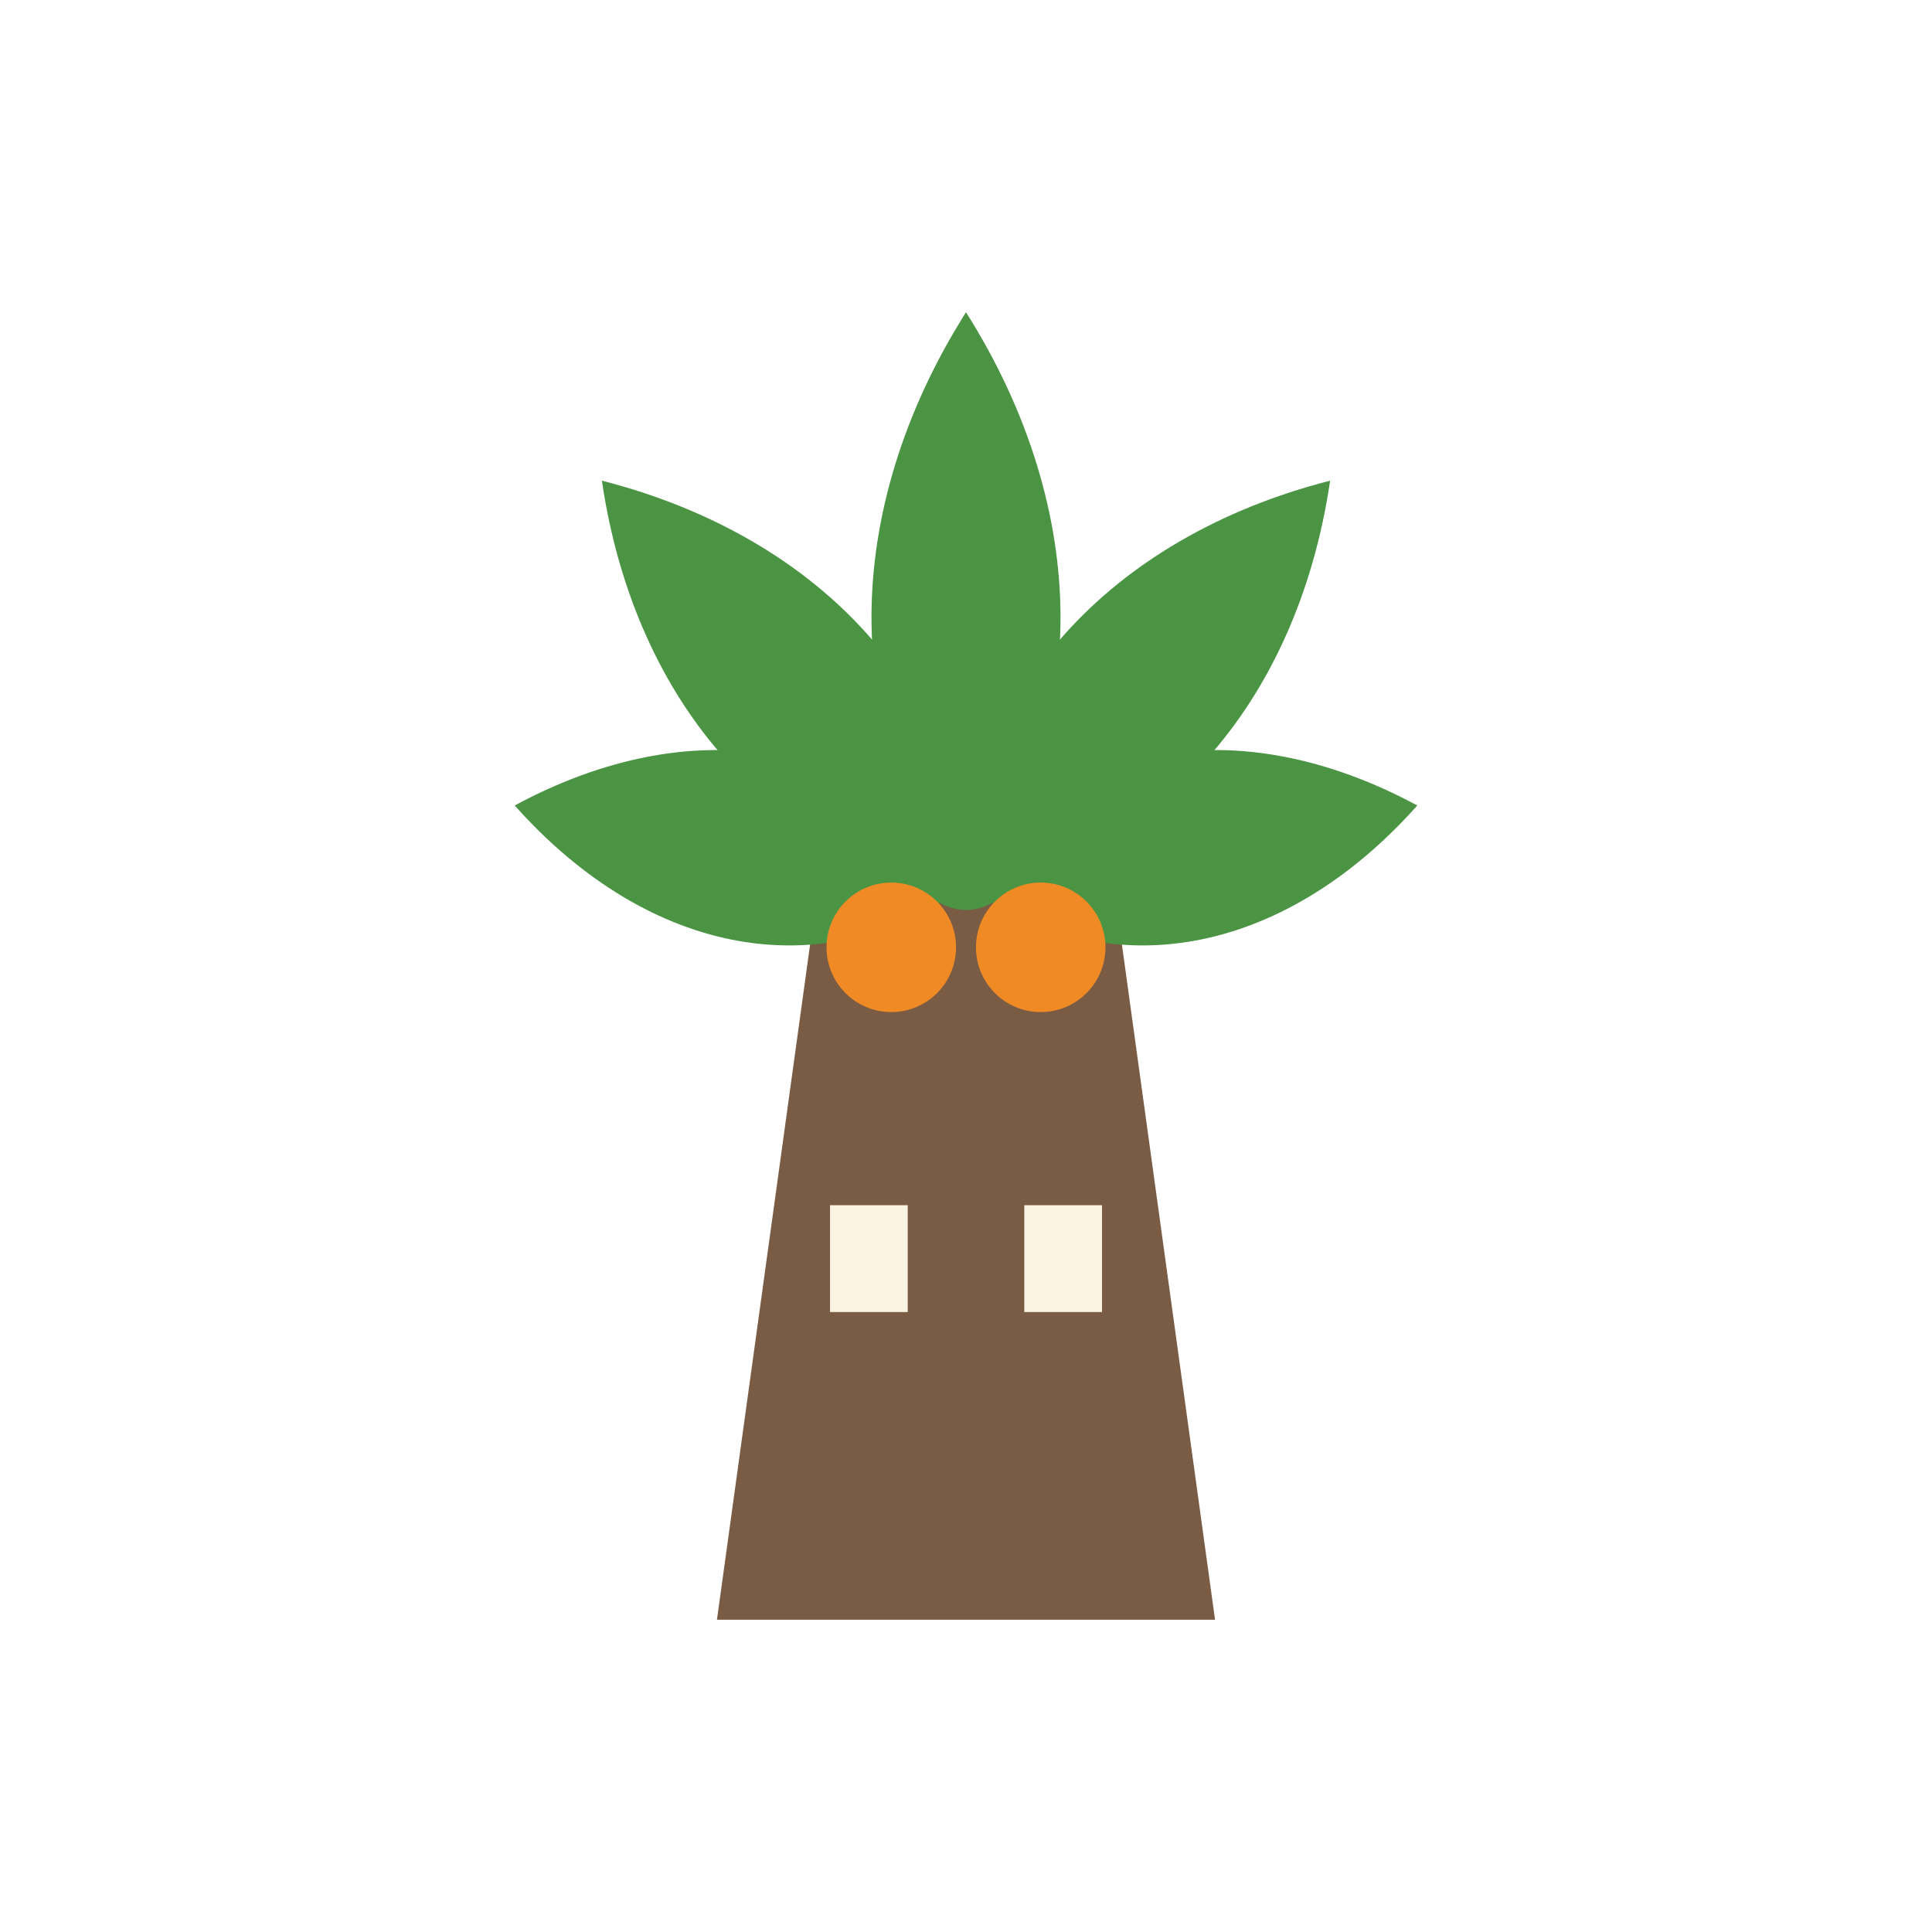
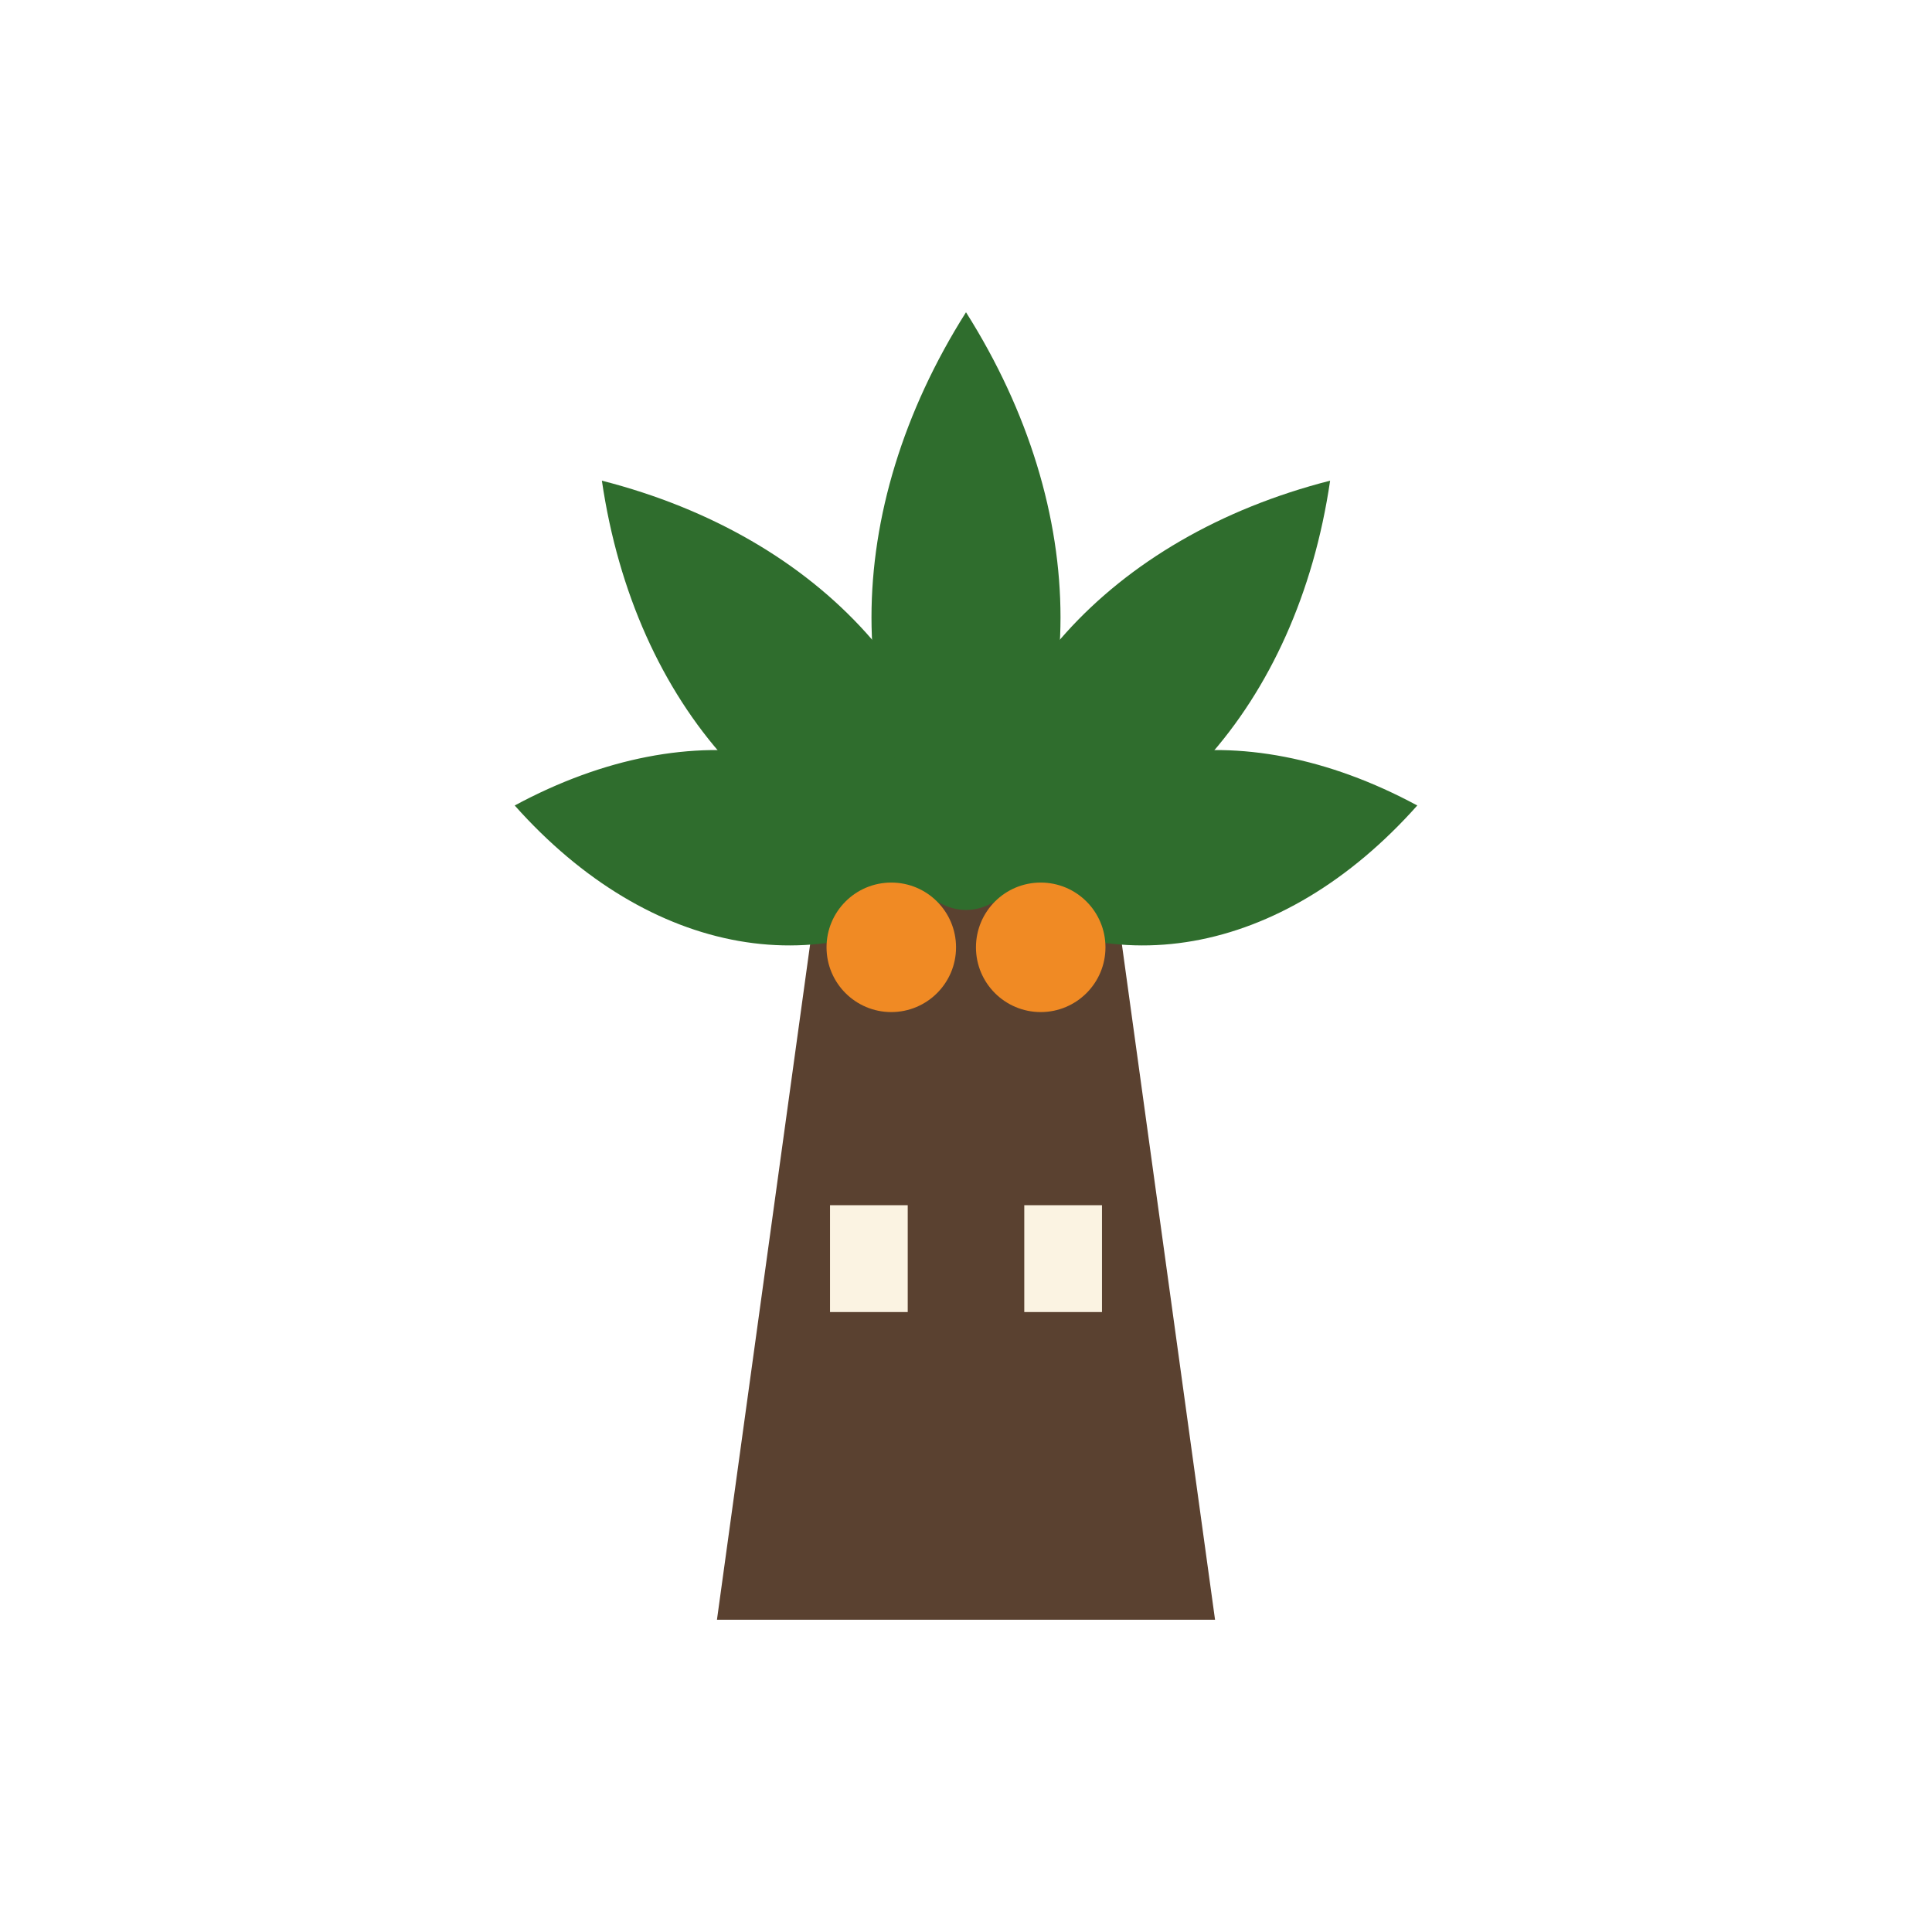
<svg xmlns="http://www.w3.org/2000/svg" width="1024" height="1024" viewBox="0 0 1024 1024">
  <g transform="translate(89.6 79.7) scale(6.6)">
-     <path d="M52 60H76L84 118H44Z" fill="#7a5b44" />
-     <ellipse cx="64" cy="53.5" rx="5.5" ry="7.5" fill="#4a9443" />
-     <path d="M0 0C-11 -12 -11 -30 0 -46C11 -30 11 -12 0 0Z" transform="translate(64 59) rotate(-80) scale(.92 0.8)" fill="#4a9443" />
-     <path d="M0 0C-11 -12 -11 -30 0 -46C11 -30 11 -12 0 0Z" transform="translate(64 59) rotate(-42) scale(.92 0.95)" fill="#4a9443" />
-     <path d="M0 0C-11 -12 -11 -30 0 -46C11 -30 11 -12 0 0Z" transform="translate(64 59) rotate(0) scale(.92 1)" fill="#4a9443" />
-     <path d="M0 0C-11 -12 -11 -30 0 -46C11 -30 11 -12 0 0Z" transform="translate(64 59) rotate(42) scale(.92 0.95)" fill="#4a9443" />
-     <path d="M0 0C-11 -12 -11 -30 0 -46C11 -30 11 -12 0 0Z" transform="translate(64 59) rotate(80) scale(.92 0.8)" fill="#4a9443" />
+     <path d="M52 60H76L84 118H44Z" fill="#5a4130" />
+     <ellipse cx="64" cy="53.5" rx="5.5" ry="7.5" fill="#2f6d2d" />
+     <path d="M0 0C-11 -12 -11 -30 0 -46C11 -30 11 -12 0 0Z" transform="translate(64 59) rotate(-80) scale(.92 0.8)" fill="#2f6d2d" />
+     <path d="M0 0C-11 -12 -11 -30 0 -46C11 -30 11 -12 0 0Z" transform="translate(64 59) rotate(-42) scale(.92 0.95)" fill="#2f6d2d" />
+     <path d="M0 0C-11 -12 -11 -30 0 -46C11 -30 11 -12 0 0Z" transform="translate(64 59) rotate(0) scale(.92 1)" fill="#2f6d2d" />
+     <path d="M0 0C-11 -12 -11 -30 0 -46C11 -30 11 -12 0 0Z" transform="translate(64 59) rotate(42) scale(.92 0.95)" fill="#2f6d2d" />
+     <path d="M0 0C-11 -12 -11 -30 0 -46C11 -30 11 -12 0 0Z" transform="translate(64 59) rotate(80) scale(.92 0.8)" fill="#2f6d2d" />
    <circle cx="58" cy="64" r="5.2" fill="#f08a24" />
    <circle cx="70" cy="64" r="5.2" fill="#f08a24" />
    <g transform="translate(64 89) scale(0.78)" fill="#fbf3e2">
      <path d="M-14 -5.5L-6 -5.5L-6 5.5L-14 5.5Z" />
      <path d="M6 -5.5L14 -5.5L14 5.5L6 5.5Z" />
    </g>
  </g>
</svg>
